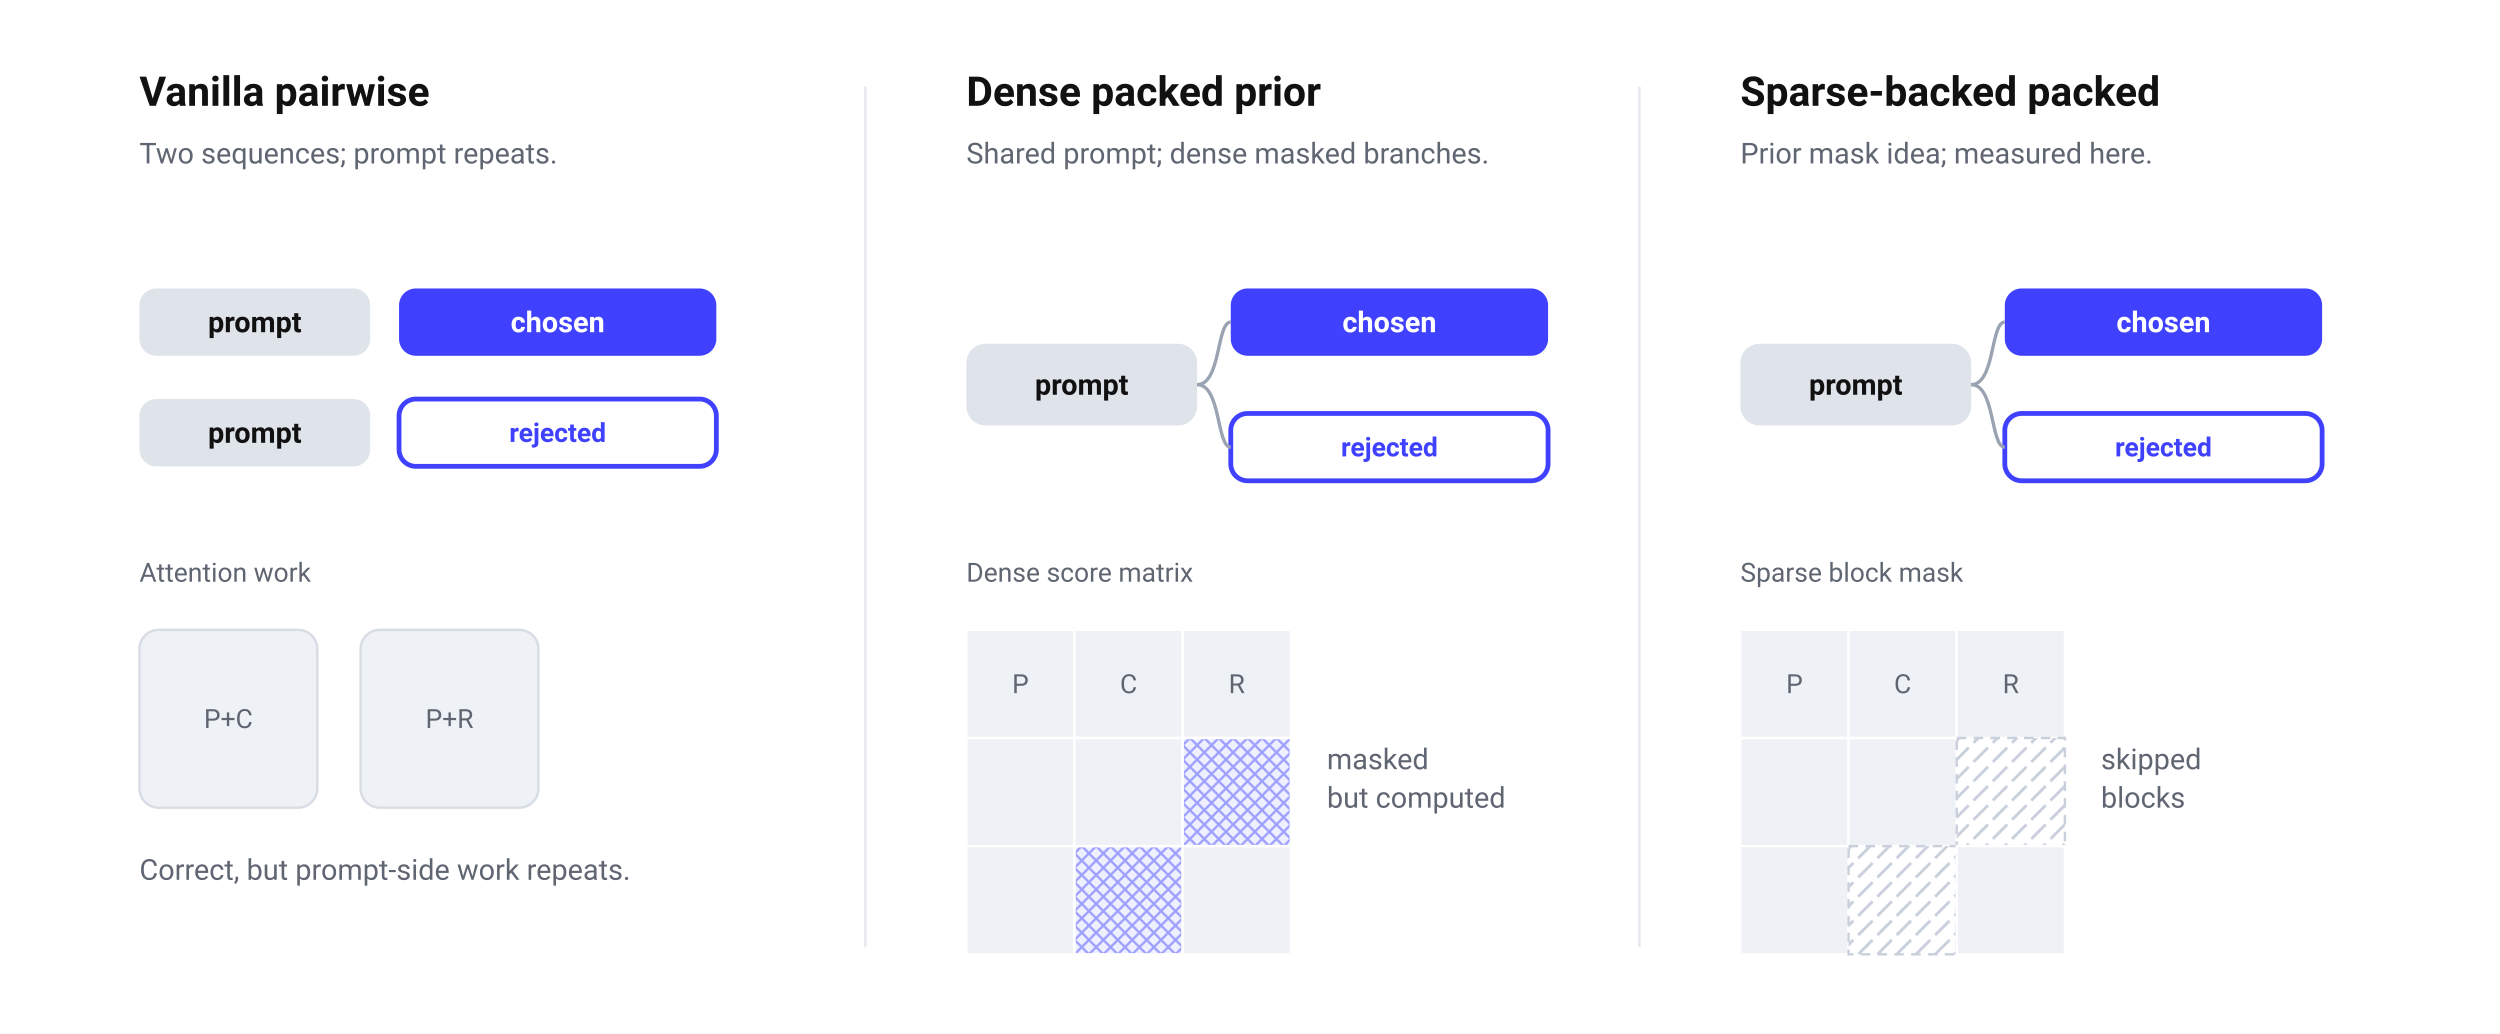
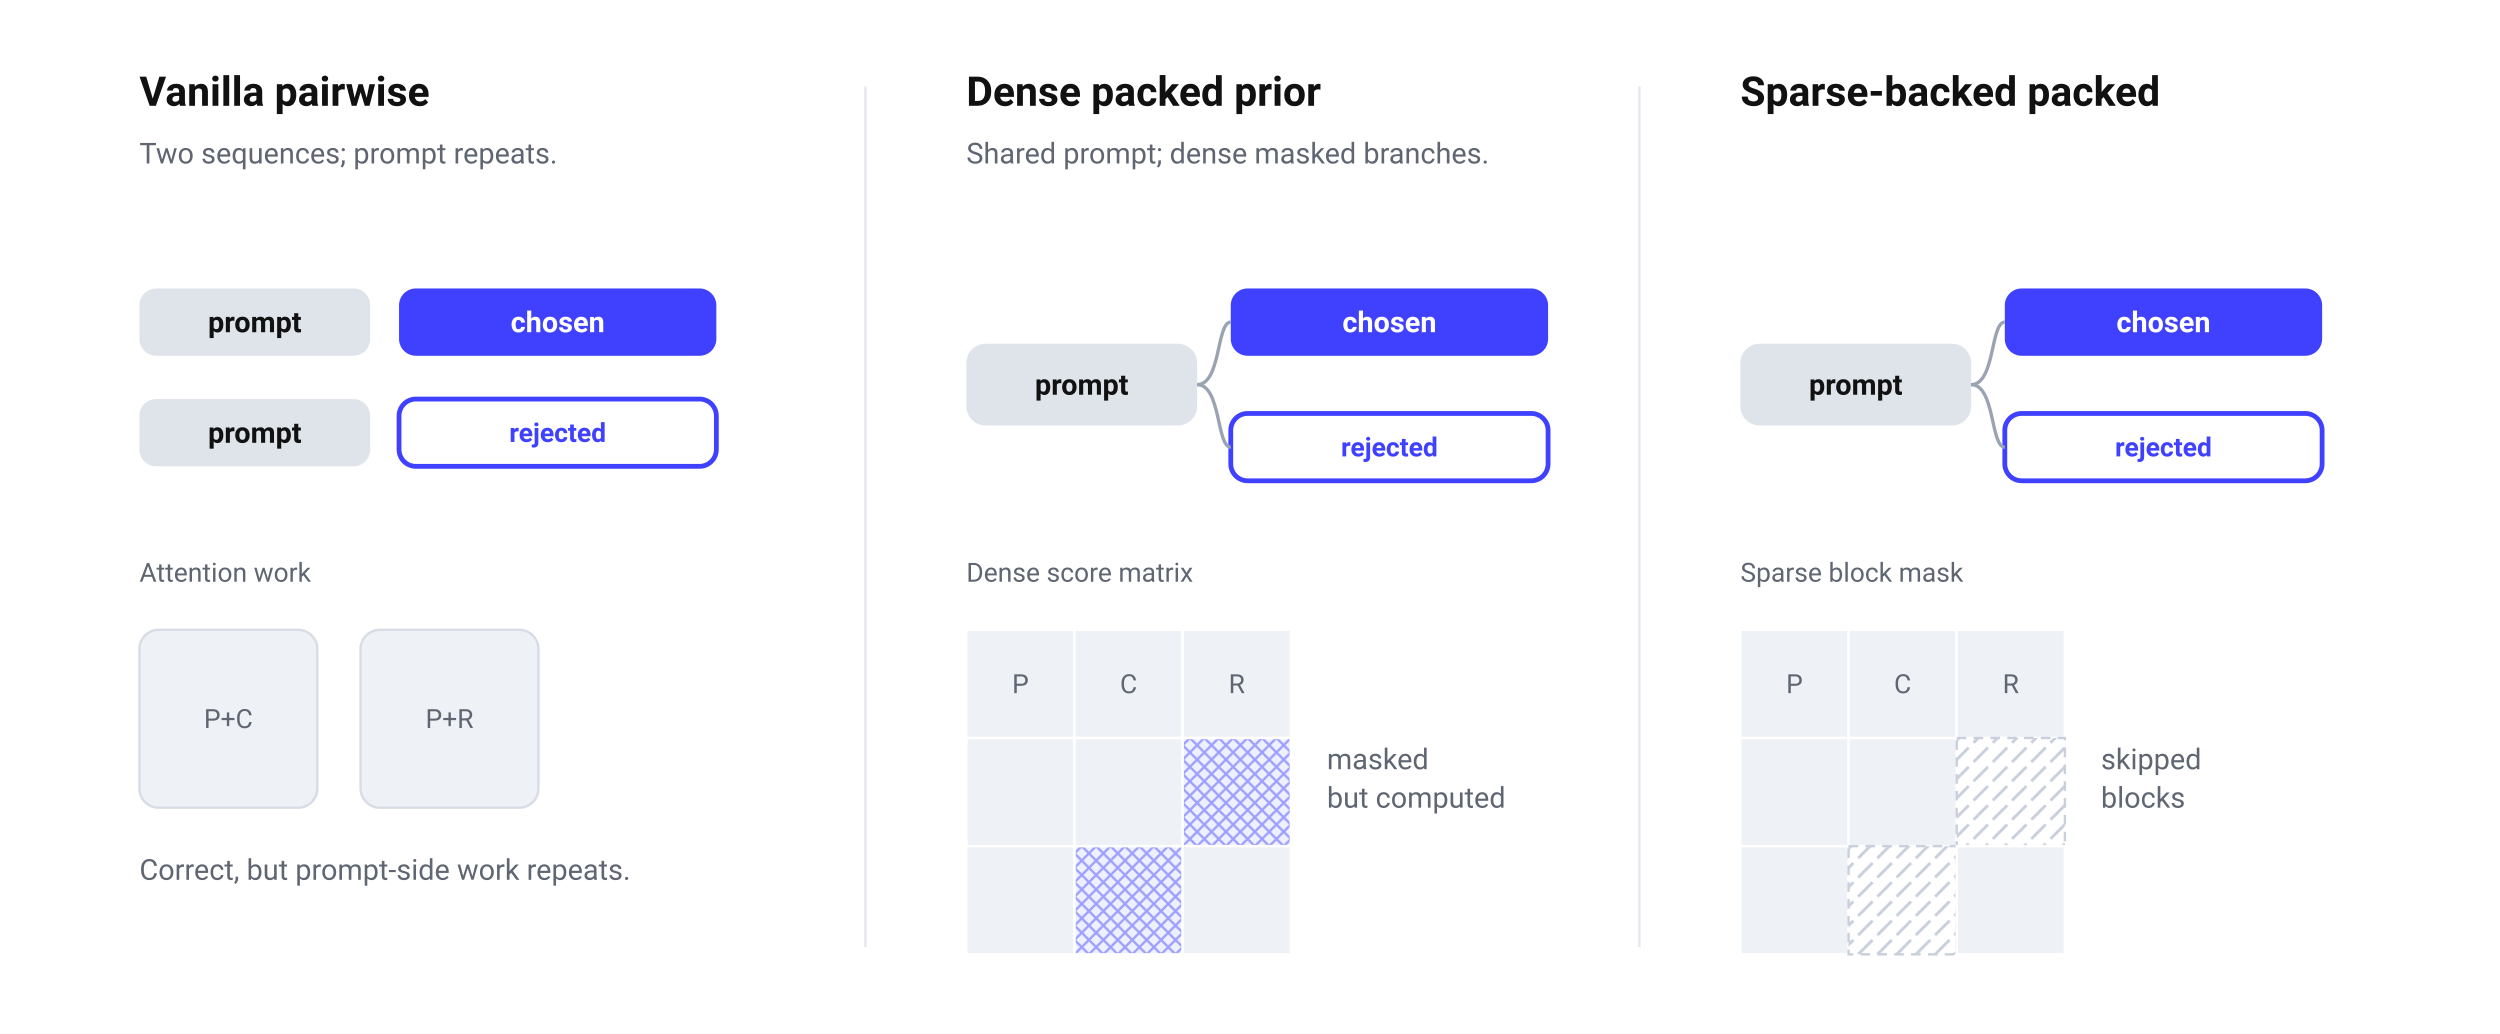
<svg xmlns="http://www.w3.org/2000/svg" viewBox="0 0 1040 430" role="img" aria-labelledby="title desc">
  <rect width="1040" height="430" fill="#ffffff" />
  <defs>
    <style>
      .h { fill: #111111; font: 700 17px "Segoe UI", Roboto, Helvetica, Arial, sans-serif; }
      .sub { fill: #5f6672; font: 12px "Segoe UI", Roboto, Helvetica, Arial, sans-serif; }
      .lbl { fill: #111111; font: 700 12px "Segoe UI", Roboto, Helvetica, Arial, sans-serif; }
      .tiny { fill: #5f6672; font: 11px "Segoe UI", Roboto, Helvetica, Arial, sans-serif; }
      .value { fill: #3f41ff; font: 700 11px "Segoe UI", Roboto, Helvetica, Arial, sans-serif; }
      .white-label { fill: #ffffff; font: 700 12px "Segoe UI", Roboto, Helvetica, Arial, sans-serif; }
      .center { text-anchor: middle; }
    </style>
    <pattern id="masked" width="6" height="6" patternUnits="userSpaceOnUse">
      <rect width="6" height="6" fill="#eef0ff" />
      <path d="M-1 -1 L7 7 M7 -1 L-1 7" stroke="#3f41ff" stroke-width="1" opacity="0.45" />
    </pattern>
    <pattern id="skip" width="8" height="8" patternUnits="userSpaceOnUse">
      <rect width="8" height="8" fill="#ffffff" />
      <path d="M1 7 L7 1" stroke="#c9d0dc" stroke-width="1.2" />
    </pattern>
  </defs>
  <g font-family="Segoe UI, Roboto, Helvetica, Arial, sans-serif">
    <line x1="360" y1="36" x2="360" y2="394" stroke="#e6e8ee" />
    <line x1="682" y1="36" x2="682" y2="394" stroke="#e6e8ee" />
    <g transform="translate(58 44)">
      <text class="h" x="0" y="0">Vanilla pairwise</text>
      <text class="sub" x="0" y="24">Two sequences; prompt repeats.</text>
      <g transform="translate(0 76)">
        <rect x="0" y="0" width="96" height="28" rx="7" fill="#dfe3ea" />
        <rect x="108" y="0" width="132" height="28" rx="7" fill="#3f41ff" />
        <text class="lbl center" x="48" y="14" dy=".35em">prompt</text>
        <text class="white-label center" x="174" y="14" dy=".35em">chosen</text>
        <rect x="0" y="46" width="96" height="28" rx="7" fill="#dfe3ea" />
        <rect x="108" y="46" width="132" height="28" rx="7" fill="#ffffff" stroke="#3f41ff" stroke-width="2" />
        <text class="lbl center" x="48" y="60" dy=".35em">prompt</text>
        <text class="value center" x="174" y="60" dy=".35em">rejected</text>
      </g>
      <g transform="translate(0 198)">
        <text class="tiny" x="0" y="0">Attention work</text>
        <rect x="0" y="20" width="74" height="74" rx="8" fill="#eef1f6" stroke="#d7dce5" />
        <rect x="92" y="20" width="74" height="74" rx="8" fill="#eef1f6" stroke="#d7dce5" />
        <text class="tiny center" x="37" y="57" dy=".35em">P+C</text>
        <text class="tiny center" x="129" y="57" dy=".35em">P+R</text>
        <text class="sub" x="0" y="124">Correct, but prompt-side work repeats.</text>
      </g>
    </g>
    <g transform="translate(402 44)">
      <text class="h" x="0" y="0">Dense packed prior</text>
      <text class="sub" x="0" y="24">Shared prompt; dense masked branches.</text>
      <g transform="translate(0 76)">
        <rect x="0" y="23" width="96" height="34" rx="8" fill="#dfe3ea" />
        <rect x="110" y="0" width="132" height="28" rx="7" fill="#3f41ff" />
        <rect x="110" y="52" width="132" height="28" rx="7" fill="#ffffff" stroke="#3f41ff" stroke-width="2" />
        <path d="M96 40 C106 40, 104 14, 110 14" fill="none" stroke="#9aa3b2" stroke-width="1.4" />
        <path d="M96 40 C106 40, 104 66, 110 66" fill="none" stroke="#9aa3b2" stroke-width="1.4" />
        <text class="lbl center" x="48" y="40" dy=".35em">prompt</text>
        <text class="white-label center" x="176" y="14" dy=".35em">chosen</text>
        <text class="value center" x="176" y="66" dy=".35em">rejected</text>
      </g>
      <g transform="translate(0 198)">
        <text class="tiny" x="0" y="0">Dense score matrix</text>
        <g transform="translate(0 20)">
          <rect x="0" y="0" width="45" height="45" fill="#eef1f6" stroke="#ffffff" />
          <rect x="45" y="0" width="45" height="45" fill="#eef1f6" stroke="#ffffff" />
          <rect x="90" y="0" width="45" height="45" fill="#eef1f6" stroke="#ffffff" />
          <rect x="0" y="45" width="45" height="45" fill="#eef1f6" stroke="#ffffff" />
          <rect x="45" y="45" width="45" height="45" fill="#eef1f6" stroke="#ffffff" />
          <rect x="90" y="45" width="45" height="45" fill="url(#masked)" stroke="#ffffff" />
          <rect x="0" y="90" width="45" height="45" fill="#eef1f6" stroke="#ffffff" />
          <rect x="45" y="90" width="45" height="45" fill="url(#masked)" stroke="#ffffff" />
          <rect x="90" y="90" width="45" height="45" fill="#eef1f6" stroke="#ffffff" />
          <text class="tiny center" x="22.5" y="22.5" dy=".35em">P</text>
          <text class="tiny center" x="67.5" y="22.5" dy=".35em">C</text>
          <text class="tiny center" x="112.5" y="22.5" dy=".35em">R</text>
        </g>
        <text class="sub" x="150" y="78">masked</text>
        <text class="sub" x="150" y="94">but computed</text>
      </g>
    </g>
    <g transform="translate(724 44)">
      <text class="h" x="0" y="0">Sparse-backed packed</text>
-       <text class="sub" x="0" y="24">Prior mask idea; measured here.</text>
      <g transform="translate(0 76)">
        <rect x="0" y="23" width="96" height="34" rx="8" fill="#dfe3ea" />
        <rect x="110" y="0" width="132" height="28" rx="7" fill="#3f41ff" />
        <rect x="110" y="52" width="132" height="28" rx="7" fill="#ffffff" stroke="#3f41ff" stroke-width="2" />
        <path d="M96 40 C106 40, 104 14, 110 14" fill="none" stroke="#9aa3b2" stroke-width="1.4" />
        <path d="M96 40 C106 40, 104 66, 110 66" fill="none" stroke="#9aa3b2" stroke-width="1.4" />
        <text class="lbl center" x="48" y="40" dy=".35em">prompt</text>
        <text class="white-label center" x="176" y="14" dy=".35em">chosen</text>
        <text class="value center" x="176" y="66" dy=".35em">rejected</text>
      </g>
      <g transform="translate(0 198)">
        <text class="tiny" x="0" y="0">Sparse block mask</text>
        <g transform="translate(0 20)">
          <rect x="0" y="0" width="45" height="45" fill="#eef1f6" stroke="#ffffff" />
          <rect x="45" y="0" width="45" height="45" fill="#eef1f6" stroke="#ffffff" />
          <rect x="90" y="0" width="45" height="45" fill="#eef1f6" stroke="#ffffff" />
          <rect x="0" y="45" width="45" height="45" fill="#eef1f6" stroke="#ffffff" />
          <rect x="45" y="45" width="45" height="45" fill="#eef1f6" stroke="#ffffff" />
          <rect x="90" y="45" width="45" height="45" fill="url(#skip)" stroke="#c9d0dc" stroke-dasharray="4 3" />
          <rect x="0" y="90" width="45" height="45" fill="#eef1f6" stroke="#ffffff" />
          <rect x="45" y="90" width="45" height="45" fill="url(#skip)" stroke="#c9d0dc" stroke-dasharray="4 3" />
          <rect x="90" y="90" width="45" height="45" fill="#eef1f6" stroke="#ffffff" />
          <text class="tiny center" x="22.5" y="22.5" dy=".35em">P</text>
          <text class="tiny center" x="67.5" y="22.5" dy=".35em">C</text>
          <text class="tiny center" x="112.5" y="22.5" dy=".35em">R</text>
        </g>
        <text class="sub" x="150" y="78">skipped</text>
        <text class="sub" x="150" y="94">blocks</text>
      </g>
    </g>
  </g>
</svg>
